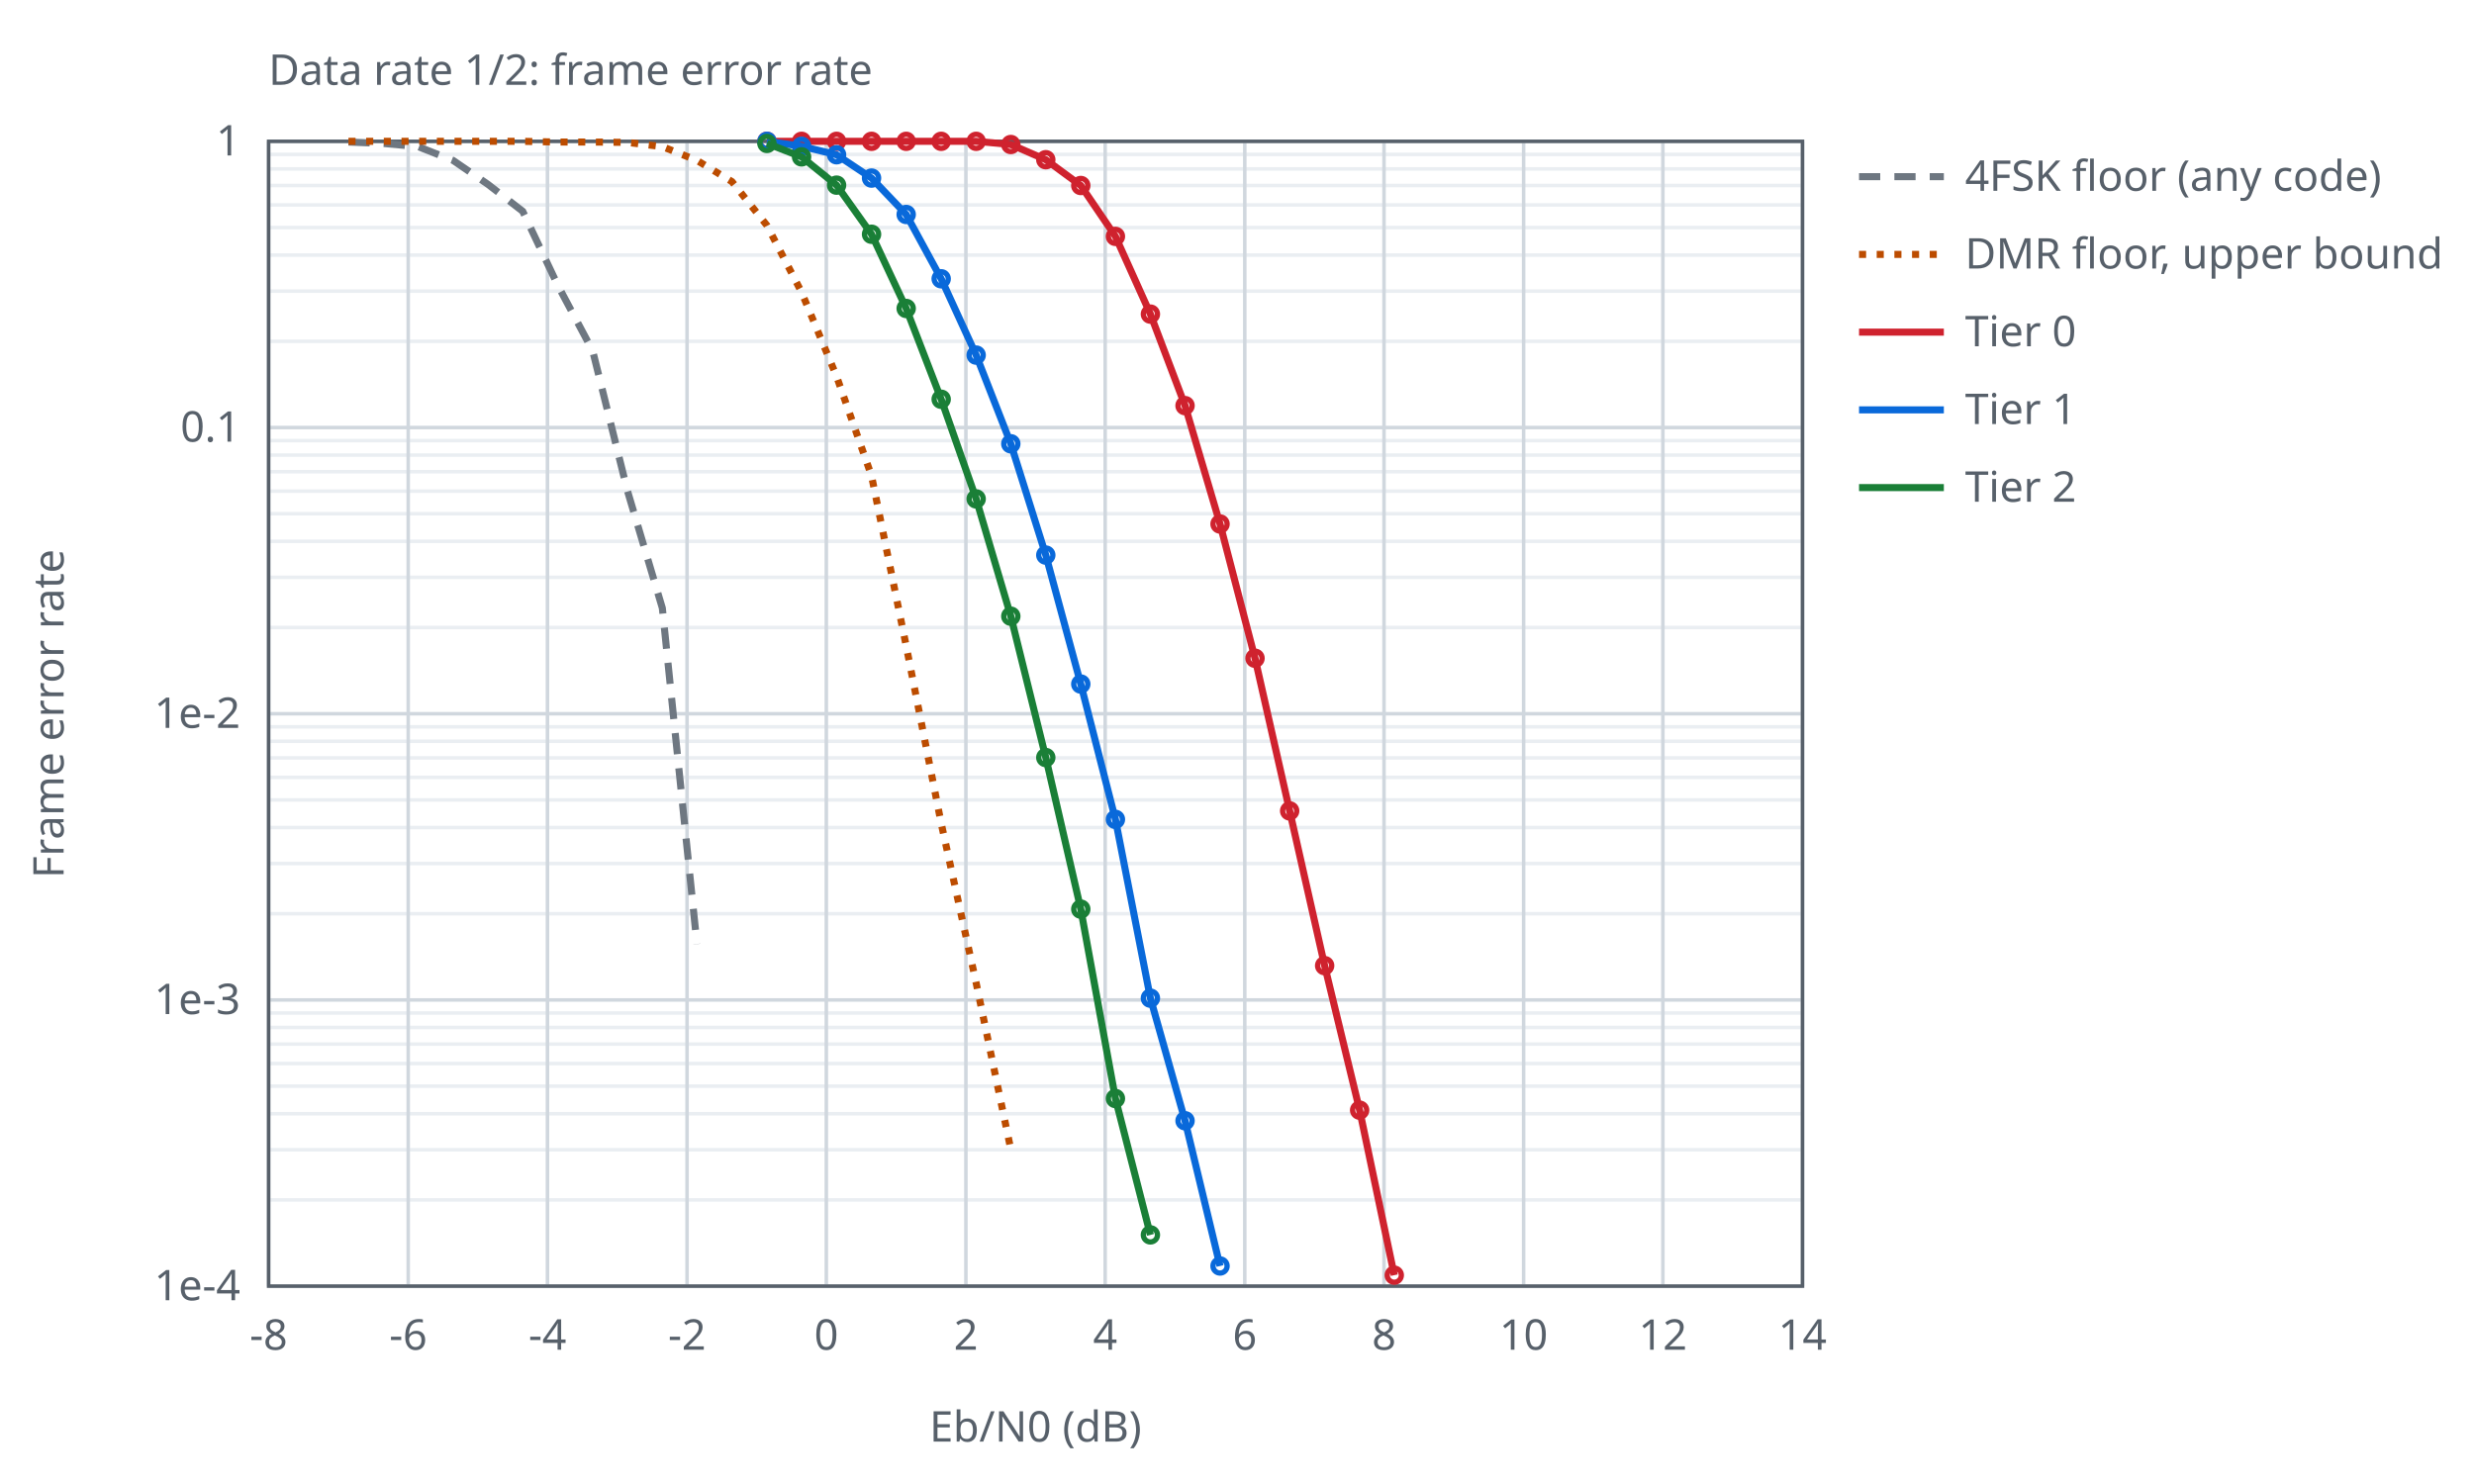
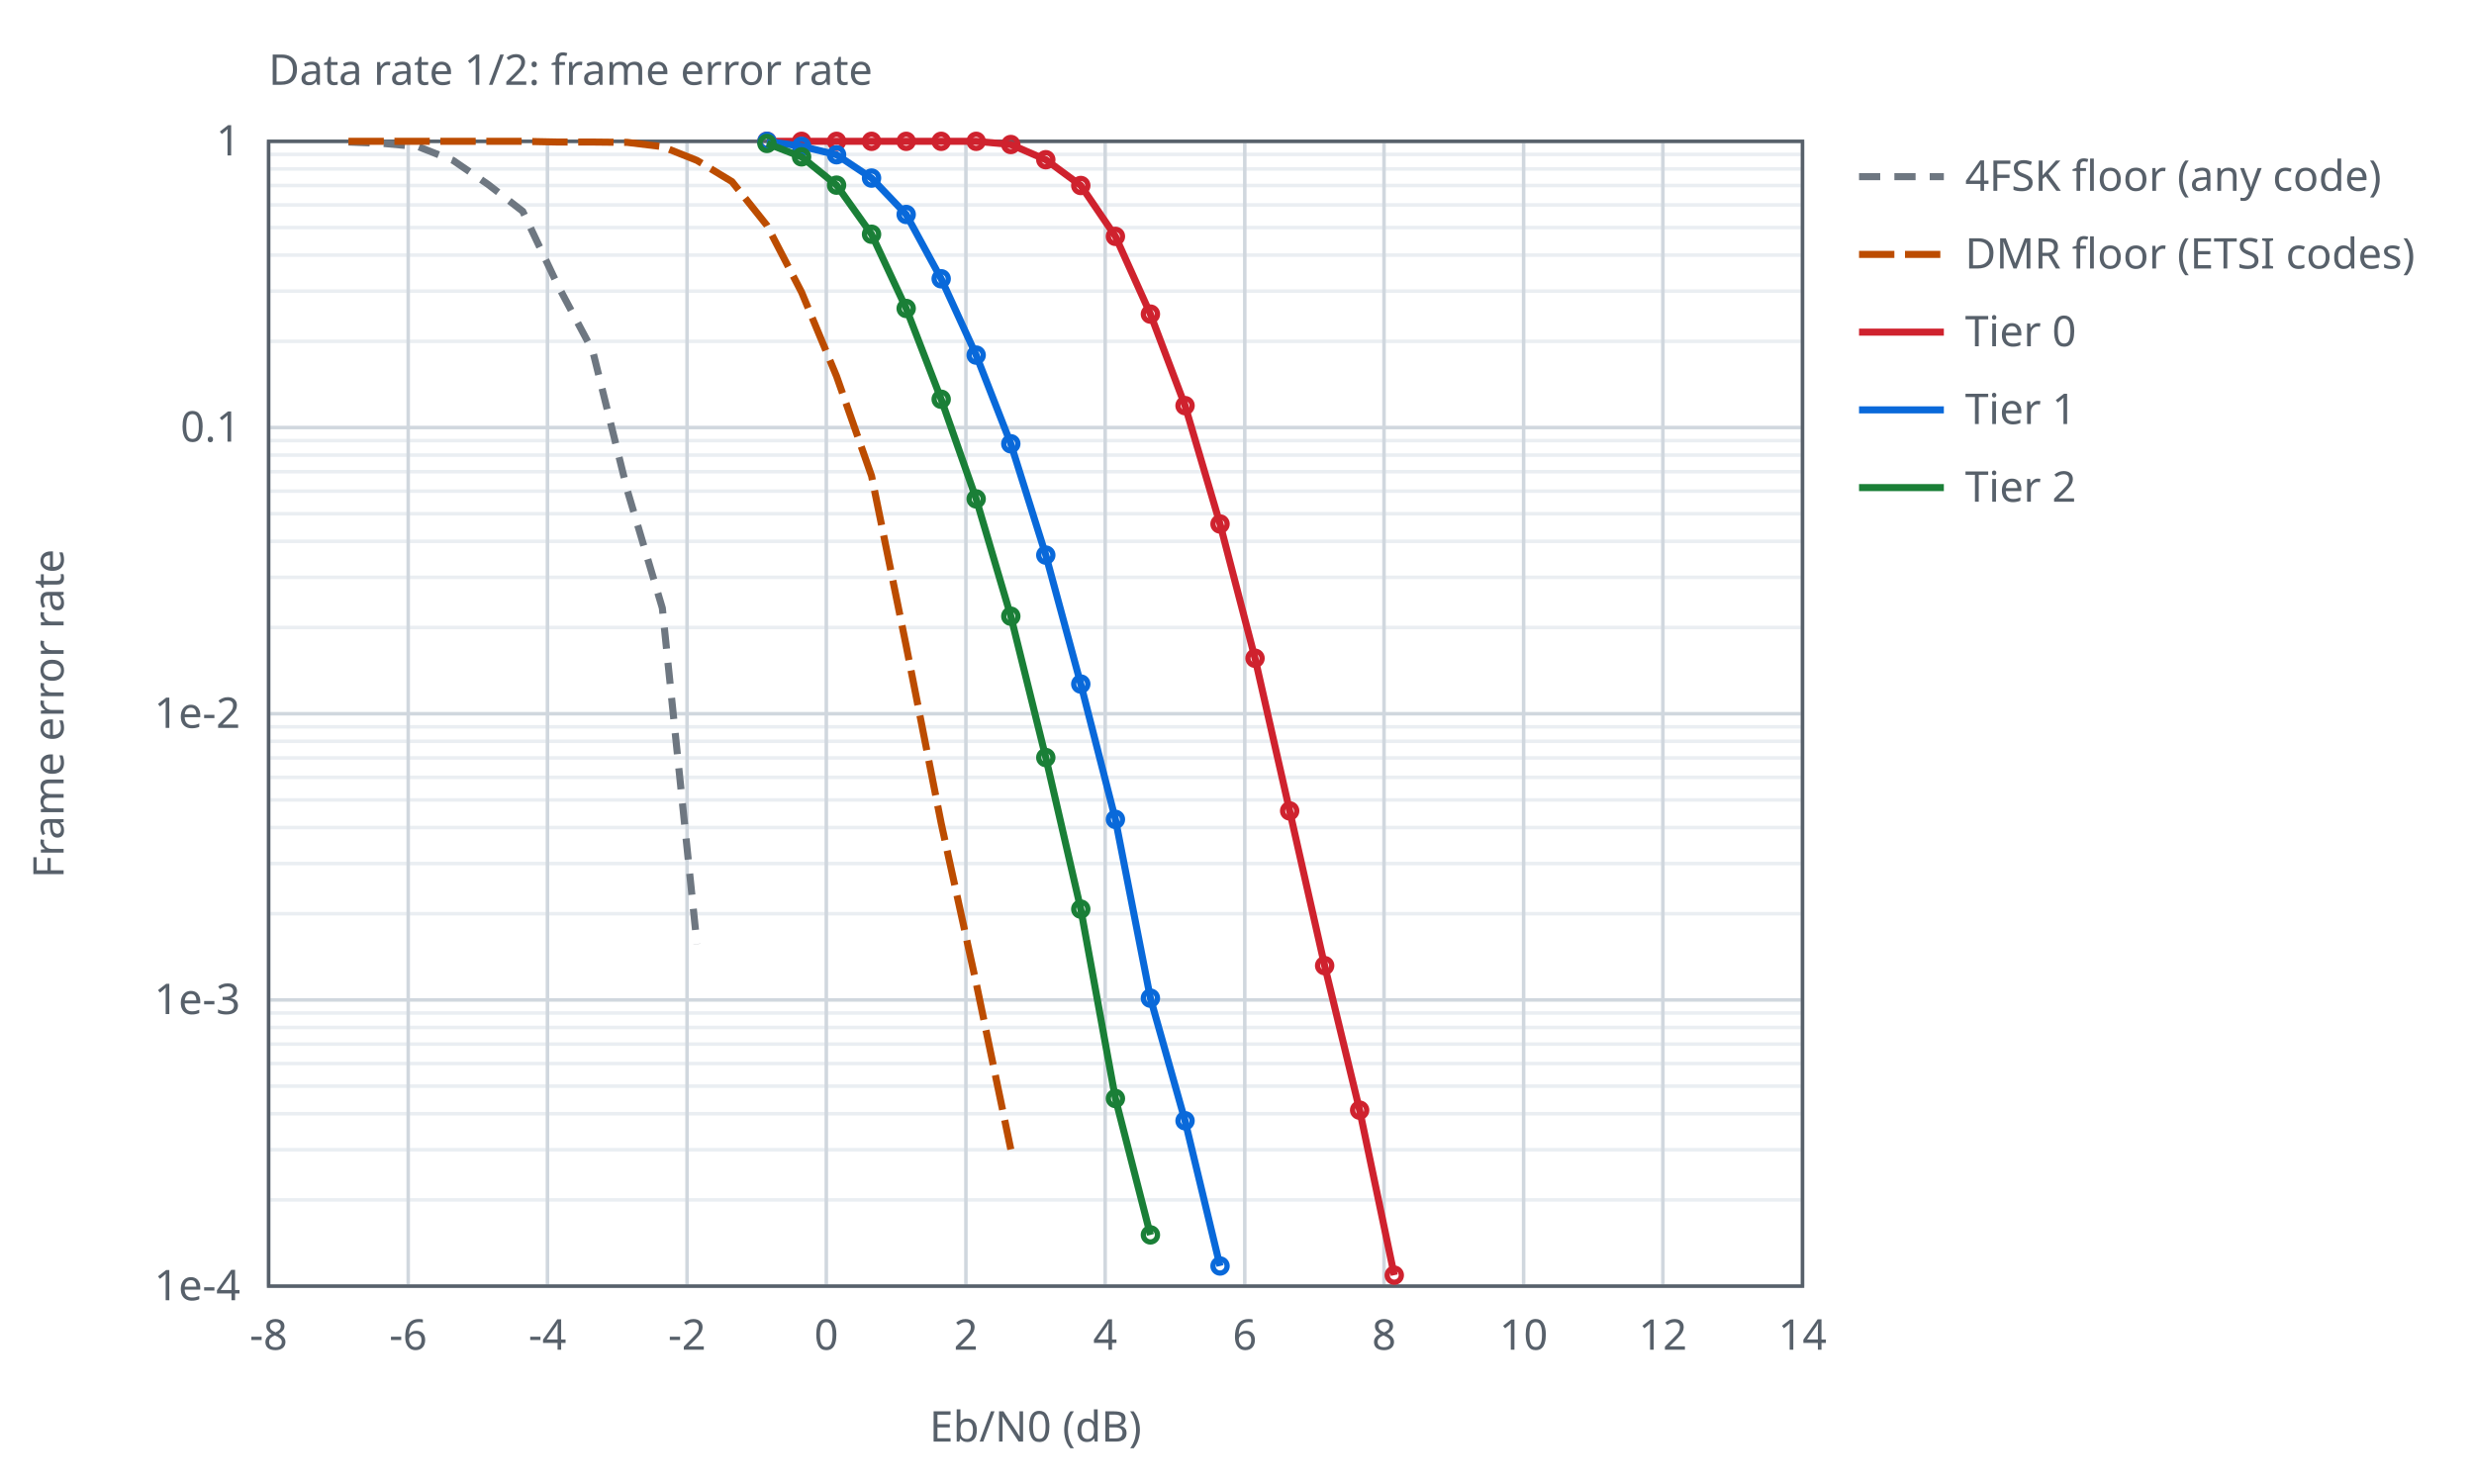
<svg xmlns="http://www.w3.org/2000/svg" width="700" height="420" viewBox="0 0 700 420">
  <style>text{font-family:sans-serif;font-size:12px;fill:#57606a}.ax{stroke:#57606a;stroke-width:1;fill:none}.gr{stroke:#d0d7de;stroke-width:1}.mi{stroke:#eaeef2;stroke-width:1}.r0{stroke:#6e7781}.r1{stroke:#bc4c00}.r2{stroke:#8250df}.s1{stroke:#cf222e}.s2{stroke:#0969da}.s3{stroke:#1a7f37}.l{fill:none;stroke-width:2}.p{fill:none;stroke-width:1.5}@media (prefers-color-scheme:dark){text{fill:#c9d1d9}.ax{stroke:#8b949e}.gr{stroke:#30363d}.mi{stroke:#21262d}.r0{stroke:#8b949e}.r1{stroke:#f0883e}.r2{stroke:#d2a8ff}.s1{stroke:#ff7b72}.s2{stroke:#58a6ff}.s3{stroke:#3fb950}}</style>
  <text x="76.0" y="24">Data rate 1/2: frame error rate</text>
  <line class="mi" x1="76.0" y1="96.6" x2="510.0" y2="96.6" />
  <line class="mi" x1="76.0" y1="82.4" x2="510.0" y2="82.4" />
  <line class="mi" x1="76.0" y1="72.2" x2="510.0" y2="72.2" />
  <line class="mi" x1="76.0" y1="64.4" x2="510.0" y2="64.4" />
  <line class="mi" x1="76.0" y1="58.0" x2="510.0" y2="58.0" />
  <line class="mi" x1="76.0" y1="52.5" x2="510.0" y2="52.5" />
  <line class="mi" x1="76.0" y1="47.8" x2="510.0" y2="47.8" />
  <line class="mi" x1="76.0" y1="43.7" x2="510.0" y2="43.7" />
  <line class="mi" x1="76.0" y1="177.6" x2="510.0" y2="177.6" />
  <line class="mi" x1="76.0" y1="163.4" x2="510.0" y2="163.4" />
  <line class="mi" x1="76.0" y1="153.2" x2="510.0" y2="153.2" />
  <line class="mi" x1="76.0" y1="145.4" x2="510.0" y2="145.4" />
  <line class="mi" x1="76.0" y1="139.0" x2="510.0" y2="139.0" />
  <line class="mi" x1="76.0" y1="133.5" x2="510.0" y2="133.5" />
  <line class="mi" x1="76.0" y1="128.8" x2="510.0" y2="128.8" />
  <line class="mi" x1="76.0" y1="124.7" x2="510.0" y2="124.7" />
  <line class="mi" x1="76.0" y1="258.6" x2="510.0" y2="258.6" />
  <line class="mi" x1="76.0" y1="244.4" x2="510.0" y2="244.4" />
  <line class="mi" x1="76.0" y1="234.2" x2="510.0" y2="234.2" />
  <line class="mi" x1="76.0" y1="226.4" x2="510.0" y2="226.4" />
  <line class="mi" x1="76.0" y1="220.0" x2="510.0" y2="220.0" />
  <line class="mi" x1="76.0" y1="214.5" x2="510.0" y2="214.5" />
  <line class="mi" x1="76.0" y1="209.8" x2="510.0" y2="209.8" />
  <line class="mi" x1="76.0" y1="205.7" x2="510.0" y2="205.7" />
  <line class="mi" x1="76.0" y1="339.6" x2="510.0" y2="339.6" />
  <line class="mi" x1="76.0" y1="325.4" x2="510.0" y2="325.4" />
  <line class="mi" x1="76.0" y1="315.2" x2="510.0" y2="315.2" />
  <line class="mi" x1="76.0" y1="307.4" x2="510.0" y2="307.4" />
  <line class="mi" x1="76.0" y1="301.0" x2="510.0" y2="301.0" />
  <line class="mi" x1="76.0" y1="295.5" x2="510.0" y2="295.5" />
  <line class="mi" x1="76.0" y1="290.8" x2="510.0" y2="290.8" />
  <line class="mi" x1="76.0" y1="286.7" x2="510.0" y2="286.7" />
  <line class="gr" x1="76.0" y1="364.0" x2="76.0" y2="40.0" />
  <text x="76.0" y="382.0" text-anchor="middle">-8</text>
  <line class="gr" x1="115.5" y1="364.0" x2="115.5" y2="40.0" />
  <text x="115.5" y="382.0" text-anchor="middle">-6</text>
  <line class="gr" x1="154.9" y1="364.0" x2="154.9" y2="40.0" />
  <text x="154.9" y="382.0" text-anchor="middle">-4</text>
  <line class="gr" x1="194.4" y1="364.0" x2="194.4" y2="40.0" />
  <text x="194.4" y="382.0" text-anchor="middle">-2</text>
  <line class="gr" x1="233.8" y1="364.0" x2="233.8" y2="40.0" />
  <text x="233.8" y="382.0" text-anchor="middle">0</text>
  <line class="gr" x1="273.3" y1="364.0" x2="273.3" y2="40.0" />
  <text x="273.3" y="382.0" text-anchor="middle">2</text>
  <line class="gr" x1="312.7" y1="364.0" x2="312.7" y2="40.0" />
  <text x="312.7" y="382.0" text-anchor="middle">4</text>
  <line class="gr" x1="352.2" y1="364.0" x2="352.2" y2="40.0" />
  <text x="352.2" y="382.0" text-anchor="middle">6</text>
  <line class="gr" x1="391.6" y1="364.0" x2="391.6" y2="40.0" />
  <text x="391.6" y="382.0" text-anchor="middle">8</text>
  <line class="gr" x1="431.1" y1="364.0" x2="431.1" y2="40.0" />
  <text x="431.1" y="382.0" text-anchor="middle">10</text>
  <line class="gr" x1="470.5" y1="364.0" x2="470.5" y2="40.0" />
  <text x="470.5" y="382.0" text-anchor="middle">12</text>
  <line class="gr" x1="510.0" y1="364.0" x2="510.0" y2="40.0" />
  <text x="510.0" y="382.0" text-anchor="middle">14</text>
  <line class="gr" x1="76.0" y1="40.0" x2="510.0" y2="40.0" />
  <text x="68.0" y="44.0" text-anchor="end">1</text>
  <line class="gr" x1="76.0" y1="121.0" x2="510.0" y2="121.0" />
  <text x="68.0" y="125.0" text-anchor="end">0.1</text>
  <line class="gr" x1="76.0" y1="202.0" x2="510.0" y2="202.0" />
  <text x="68.0" y="206.0" text-anchor="end">1e-2</text>
  <line class="gr" x1="76.0" y1="283.0" x2="510.0" y2="283.0" />
  <text x="68.0" y="287.0" text-anchor="end">1e-3</text>
  <line class="gr" x1="76.0" y1="364.0" x2="510.0" y2="364.0" />
  <text x="68.0" y="368.0" text-anchor="end">1e-4</text>
  <rect class="ax" x="76.0" y="40.0" width="434.0" height="324.0" />
  <text x="293.0" y="408.0" text-anchor="middle">Eb/N0 (dB)</text>
  <text x="18" y="202.0" text-anchor="middle" transform="rotate(-90 18 202.0)">Frame error rate</text>
  <path class="l r0" stroke-dasharray="6 4" d="M98.6,40.2 L108.5,40.6 L118.3,41.5 L128.2,45.4 L138.1,52.2 L147.9,59.8 L157.8,80.7 L167.7,99.3 L177.5,138.8 L187.4,172.1 L197.2,267.2" />
  <line class="l r0" stroke-dasharray="6 4" x1="526.0" y1="50.0" x2="550.0" y2="50.0" />
  <text x="556.0" y="54.0">4FSK floor (any code)</text>
-   <path class="l r1" stroke-dasharray="2 3" d="M98.6,40.0 L108.5,40.0 L118.3,40.0 L128.2,40.0 L138.1,40.0 L147.9,40.0 L157.8,40.2 L167.7,40.2 L177.5,40.3 L187.4,41.5 L197.2,45.4 L207.1,51.4 L217.0,63.8 L226.8,82.7 L236.7,106.5 L246.6,134.7 L256.4,182.8 L266.3,233.0 L276.2,278.2 L286.0,325.3" />
-   <line class="l r1" stroke-dasharray="2 3" x1="526.0" y1="72.0" x2="550.0" y2="72.0" />
-   <text x="556.0" y="76.0">DMR floor, upper bound</text>
+   <path class="l r1" stroke-dasharray="10 3" d="M98.6,40.0 L108.5,40.0 L118.3,40.0 L128.2,40.0 L138.1,40.0 L147.9,40.0 L157.8,40.2 L167.7,40.2 L177.5,40.3 L187.4,41.5 L197.2,45.4 L207.1,51.4 L217.0,63.8 L226.8,82.7 L236.7,106.5 L246.6,134.7 L256.4,182.8 L266.3,233.0 L276.2,278.2 L286.0,325.3" />
+   <line class="l r1" stroke-dasharray="10 3" x1="526.0" y1="72.0" x2="550.0" y2="72.0" />
+   <text x="556.0" y="76.0">DMR floor (ETSI codes)</text>
  <path class="l s1" d="M217.0,40.0 L226.8,40.0 L236.7,40.0 L246.6,40.0 L256.4,40.0 L266.3,40.0 L276.2,40.0 L286.0,40.9 L295.9,45.2 L305.8,52.5 L315.6,66.9 L325.5,88.9 L335.3,114.8 L345.2,148.3 L355.1,186.3 L364.9,229.5 L374.8,273.3 L384.7,314.2 L394.5,360.9" />
  <circle class="p s1" cx="217.0" cy="40.0" r="2" />
  <circle class="p s1" cx="226.8" cy="40.0" r="2" />
  <circle class="p s1" cx="236.7" cy="40.0" r="2" />
  <circle class="p s1" cx="246.6" cy="40.0" r="2" />
  <circle class="p s1" cx="256.4" cy="40.0" r="2" />
  <circle class="p s1" cx="266.3" cy="40.0" r="2" />
  <circle class="p s1" cx="276.2" cy="40.0" r="2" />
  <circle class="p s1" cx="286.0" cy="40.9" r="2" />
  <circle class="p s1" cx="295.9" cy="45.2" r="2" />
  <circle class="p s1" cx="305.8" cy="52.5" r="2" />
  <circle class="p s1" cx="315.6" cy="66.9" r="2" />
  <circle class="p s1" cx="325.5" cy="88.9" r="2" />
  <circle class="p s1" cx="335.3" cy="114.8" r="2" />
  <circle class="p s1" cx="345.2" cy="148.3" r="2" />
  <circle class="p s1" cx="355.1" cy="186.3" r="2" />
  <circle class="p s1" cx="364.9" cy="229.5" r="2" />
  <circle class="p s1" cx="374.8" cy="273.3" r="2" />
  <circle class="p s1" cx="384.7" cy="314.2" r="2" />
  <circle class="p s1" cx="394.5" cy="360.9" r="2" />
  <line class="l s1" x1="526.0" y1="94.0" x2="550.0" y2="94.0" />
  <text x="556.0" y="98.0">Tier 0</text>
  <path class="l s2" d="M217.0,40.0 L226.8,41.4 L236.7,43.8 L246.6,50.4 L256.4,60.7 L266.3,78.9 L276.2,100.5 L286.0,125.6 L295.9,157.1 L305.8,193.6 L315.6,231.9 L325.5,282.5 L335.3,317.2 L345.2,358.3" />
  <circle class="p s2" cx="217.0" cy="40.0" r="2" />
  <circle class="p s2" cx="226.8" cy="41.4" r="2" />
  <circle class="p s2" cx="236.7" cy="43.8" r="2" />
  <circle class="p s2" cx="246.6" cy="50.4" r="2" />
  <circle class="p s2" cx="256.4" cy="60.7" r="2" />
  <circle class="p s2" cx="266.3" cy="78.9" r="2" />
  <circle class="p s2" cx="276.2" cy="100.5" r="2" />
  <circle class="p s2" cx="286.0" cy="125.6" r="2" />
  <circle class="p s2" cx="295.9" cy="157.1" r="2" />
  <circle class="p s2" cx="305.8" cy="193.6" r="2" />
  <circle class="p s2" cx="315.6" cy="231.9" r="2" />
  <circle class="p s2" cx="325.5" cy="282.5" r="2" />
  <circle class="p s2" cx="335.3" cy="317.2" r="2" />
  <circle class="p s2" cx="345.2" cy="358.3" r="2" />
  <line class="l s2" x1="526.0" y1="116.0" x2="550.0" y2="116.0" />
  <text x="556.0" y="120.0">Tier 1</text>
  <path class="l s3" d="M217.0,40.6 L226.8,44.4 L236.7,52.4 L246.6,66.3 L256.4,87.3 L266.3,113.0 L276.2,141.2 L286.0,174.4 L295.9,214.4 L305.8,257.3 L315.6,310.9 L325.5,349.5" />
  <circle class="p s3" cx="217.0" cy="40.6" r="2" />
  <circle class="p s3" cx="226.8" cy="44.4" r="2" />
  <circle class="p s3" cx="236.7" cy="52.4" r="2" />
  <circle class="p s3" cx="246.6" cy="66.3" r="2" />
  <circle class="p s3" cx="256.4" cy="87.3" r="2" />
  <circle class="p s3" cx="266.3" cy="113.0" r="2" />
  <circle class="p s3" cx="276.2" cy="141.2" r="2" />
  <circle class="p s3" cx="286.0" cy="174.4" r="2" />
  <circle class="p s3" cx="295.9" cy="214.4" r="2" />
  <circle class="p s3" cx="305.8" cy="257.3" r="2" />
  <circle class="p s3" cx="315.6" cy="310.9" r="2" />
  <circle class="p s3" cx="325.5" cy="349.5" r="2" />
  <line class="l s3" x1="526.0" y1="138.0" x2="550.0" y2="138.0" />
  <text x="556.0" y="142.0">Tier 2</text>
</svg>
